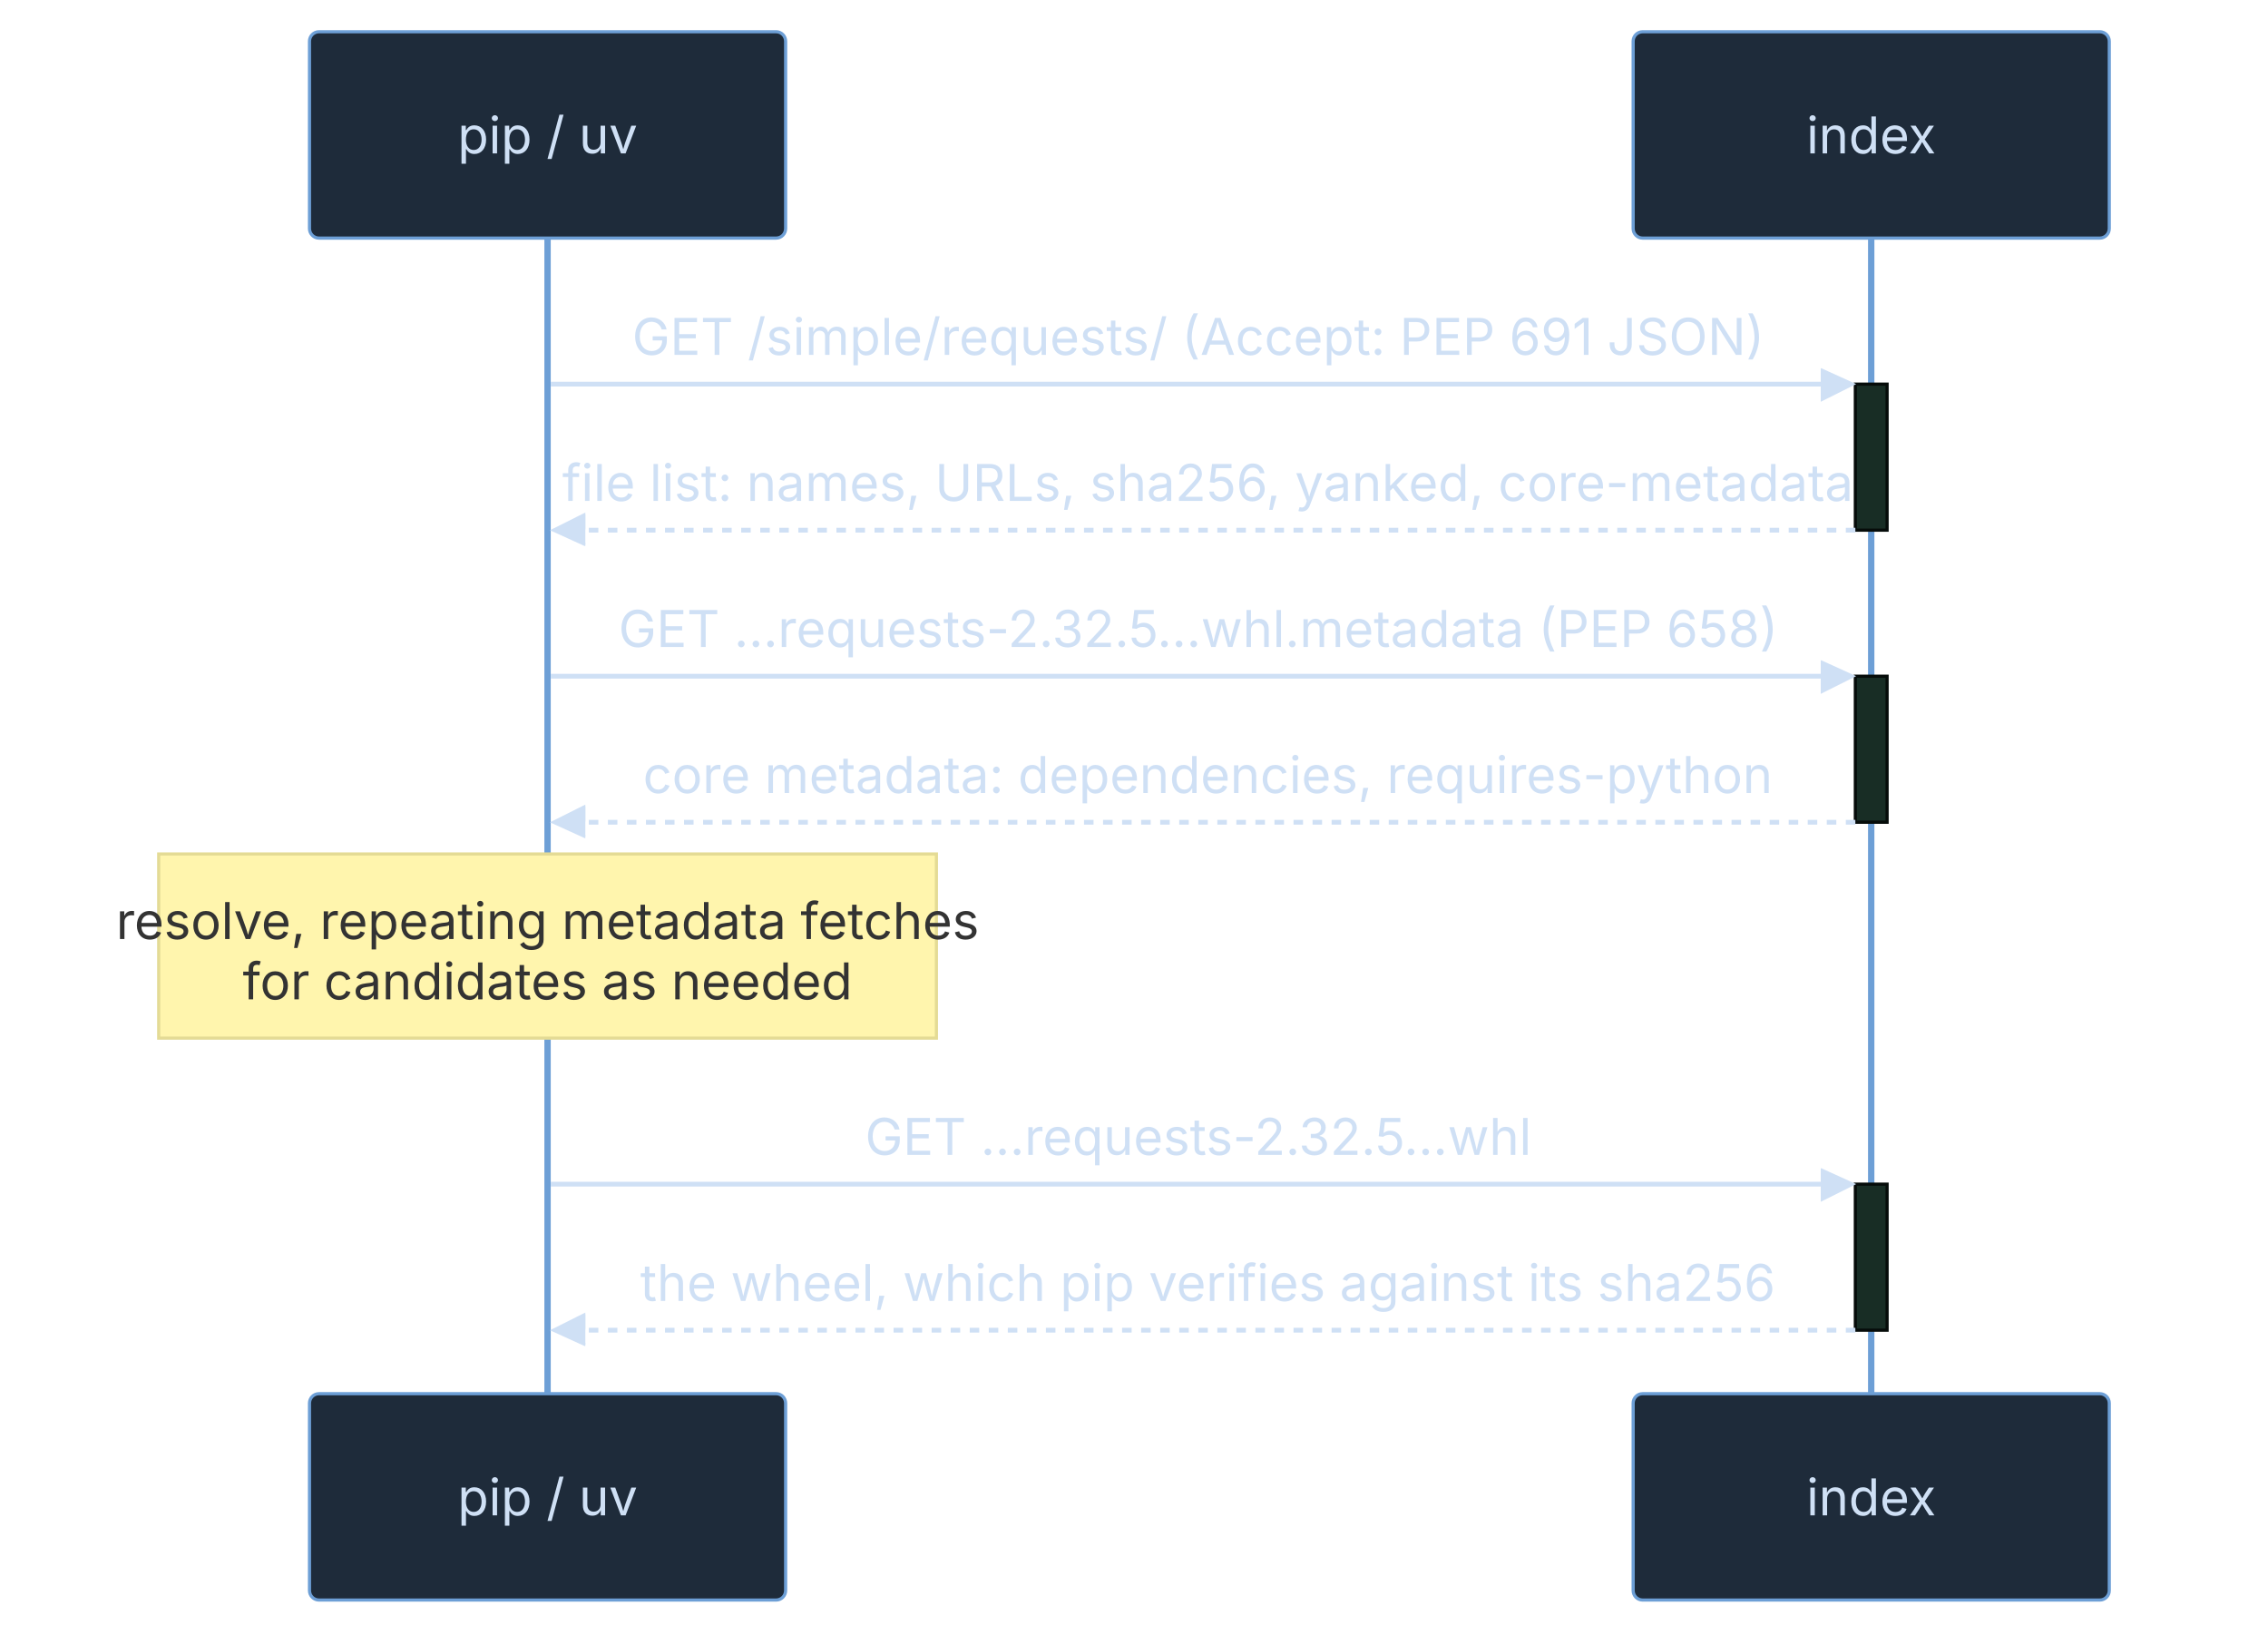
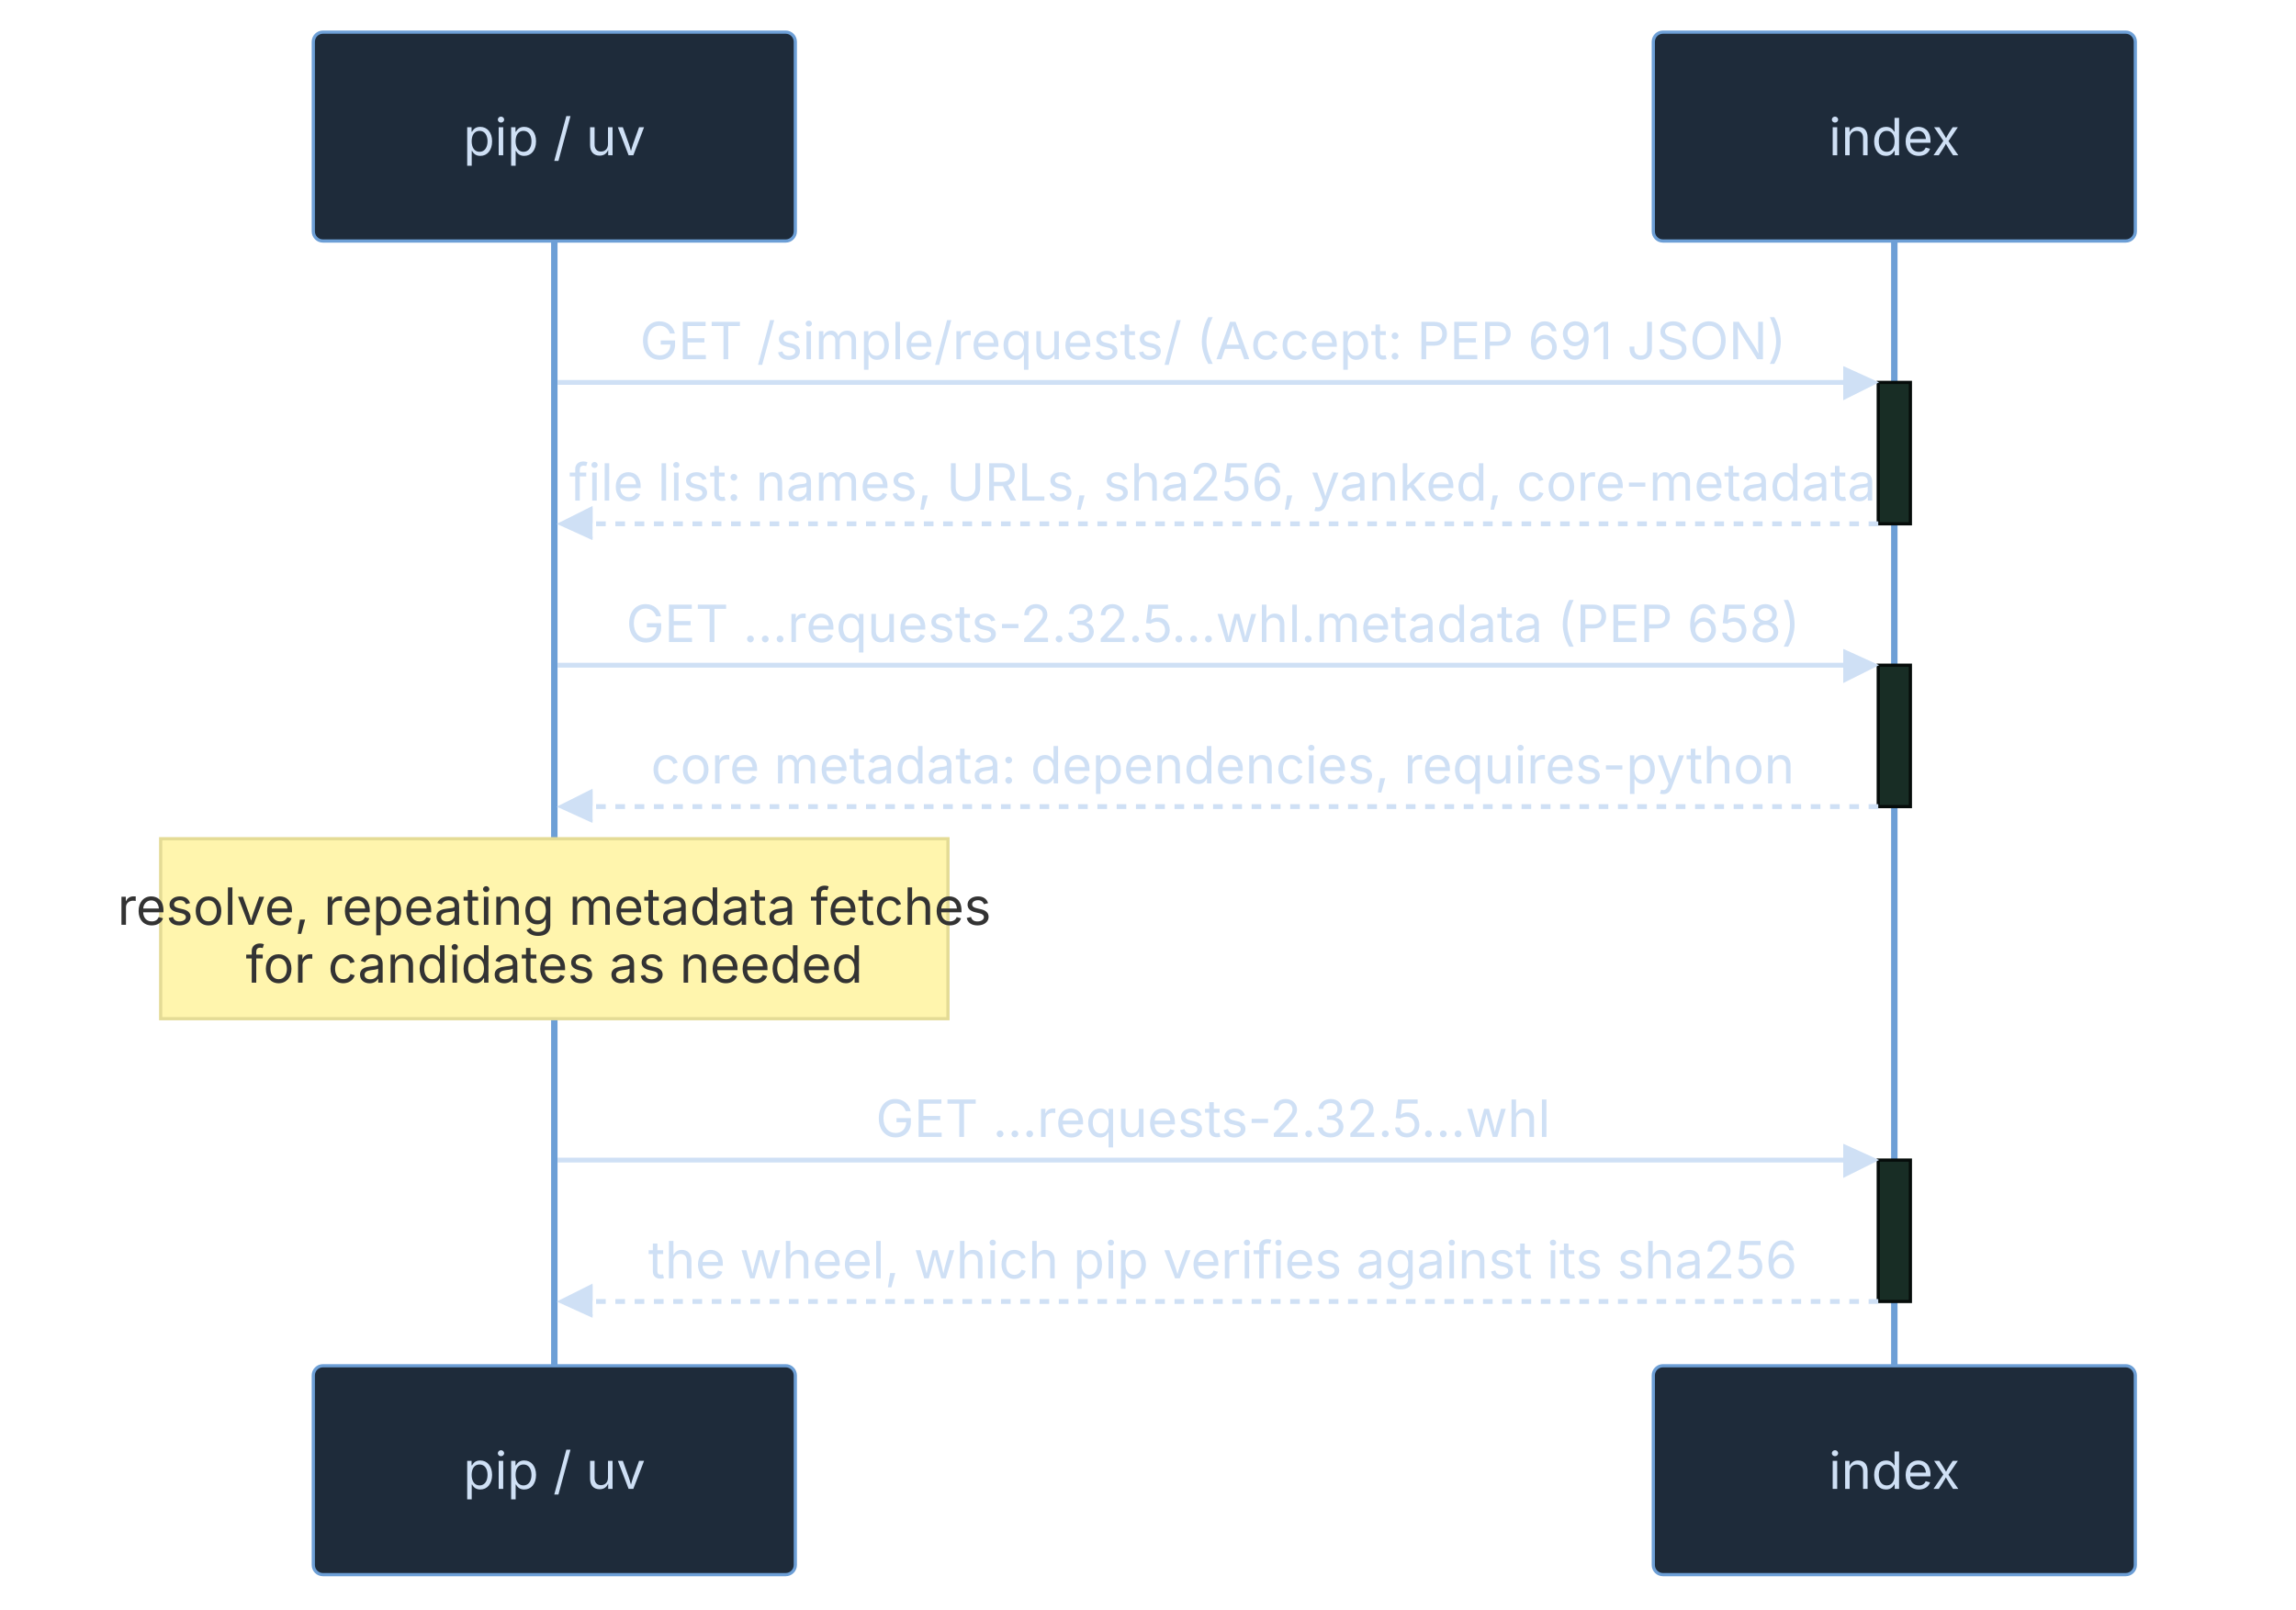
- <svg xmlns="http://www.w3.org/2000/svg" id="peryx-pypi-resolve-dark" width="100%" style="max-width: 714.5px; background-color: transparent;" viewBox="-97.5 -10 714.5 515" role="graphics-document document" aria-roledescription="sequence">
+ <svg xmlns="http://www.w3.org/2000/svg" id="peryx-pypi-resolve-dark" width="100%" style="max-width: 714.5px; background-color: transparent;" viewBox="-97.5 -10 714.5 501" role="graphics-document document" aria-roledescription="sequence">
  <g>
-     <rect x="417" y="429" fill="#eaeaea" stroke="#666" width="150" height="65" name="I" rx="3" ry="3" class="actor actor-bottom" />
-     <text x="492" y="461.5" dominant-baseline="central" alignment-baseline="central" class="actor actor-box" style="text-anchor: middle; font-size: 16px; font-weight: 400;">
+     <rect x="417" y="415" fill="#eaeaea" stroke="#666" width="150" height="65" name="I" rx="3" ry="3" class="actor actor-bottom" />
+     <text x="492" y="447.5" dominant-baseline="central" alignment-baseline="central" class="actor actor-box" style="text-anchor: middle; font-size: 16px; font-weight: 400;">
      <tspan x="492" dy="0">index</tspan>
    </text>
  </g>
  <g>
-     <rect x="0" y="429" fill="#eaeaea" stroke="#666" width="150" height="65" name="P" rx="3" ry="3" class="actor actor-bottom" />
-     <text x="75" y="461.5" dominant-baseline="central" alignment-baseline="central" class="actor actor-box" style="text-anchor: middle; font-size: 16px; font-weight: 400;">
+     <rect x="0" y="415" fill="#eaeaea" stroke="#666" width="150" height="65" name="P" rx="3" ry="3" class="actor actor-bottom" />
+     <text x="75" y="447.5" dominant-baseline="central" alignment-baseline="central" class="actor actor-box" style="text-anchor: middle; font-size: 16px; font-weight: 400;">
      <tspan x="75" dy="0">pip / uv</tspan>
    </text>
  </g>
  <g>
-     <line id="actor1" x1="492" y1="65" x2="492" y2="429" class="actor-line 200" stroke-width="0.5px" stroke="#999" name="I" data-et="life-line" data-id="I" />
+     <line id="actor1" x1="492" y1="65" x2="492" y2="415" class="actor-line 200" stroke-width="0.5px" stroke="#999" name="I" data-et="life-line" data-id="I" />
    <g id="root-1" data-et="participant" data-type="participant" data-id="I">
      <rect x="417" y="0" fill="#eaeaea" stroke="#666" width="150" height="65" name="I" rx="3" ry="3" class="actor actor-top" />
      <text x="492" y="32.5" dominant-baseline="central" alignment-baseline="central" class="actor actor-box" style="text-anchor: middle; font-size: 16px; font-weight: 400;">
        <tspan x="492" dy="0">index</tspan>
      </text>
    </g>
  </g>
  <g>
-     <line id="actor0" x1="75" y1="65" x2="75" y2="429" class="actor-line 200" stroke-width="0.5px" stroke="#999" name="P" data-et="life-line" data-id="P" />
+     <line id="actor0" x1="75" y1="65" x2="75" y2="415" class="actor-line 200" stroke-width="0.5px" stroke="#999" name="P" data-et="life-line" data-id="P" />
    <g id="root-0" data-et="participant" data-type="participant" data-id="P">
      <rect x="0" y="0" fill="#eaeaea" stroke="#666" width="150" height="65" name="P" rx="3" ry="3" class="actor actor-top" />
      <text x="75" y="32.5" dominant-baseline="central" alignment-baseline="central" class="actor actor-box" style="text-anchor: middle; font-size: 16px; font-weight: 400;">
        <tspan x="75" dy="0">pip / uv</tspan>
      </text>
    </g>
  </g>
  <style>#peryx-pypi-resolve-dark{font-family:system-ui,-apple-system,sans-serif;font-size:16px;fill:#cfe0f5;}@keyframes edge-animation-frame{from{stroke-dashoffset:0;}}@keyframes dash{to{stroke-dashoffset:0;}}#peryx-pypi-resolve-dark .edge-animation-slow{stroke-dasharray:9,5!important;stroke-dashoffset:900;animation:dash 50s linear infinite;stroke-linecap:round;}#peryx-pypi-resolve-dark .edge-animation-fast{stroke-dasharray:9,5!important;stroke-dashoffset:900;animation:dash 20s linear infinite;stroke-linecap:round;}#peryx-pypi-resolve-dark .error-icon{fill:#33241a;}#peryx-pypi-resolve-dark .error-text{fill:#f0d6bb;stroke:#f0d6bb;}#peryx-pypi-resolve-dark .edge-thickness-normal{stroke-width:1px;}#peryx-pypi-resolve-dark .edge-thickness-thick{stroke-width:3.5px;}#peryx-pypi-resolve-dark .edge-pattern-solid{stroke-dasharray:0;}#peryx-pypi-resolve-dark .edge-thickness-invisible{stroke-width:0;fill:none;}#peryx-pypi-resolve-dark .edge-pattern-dashed{stroke-dasharray:3;}#peryx-pypi-resolve-dark .edge-pattern-dotted{stroke-dasharray:2;}#peryx-pypi-resolve-dark .marker{fill:#aeb8c2;stroke:#aeb8c2;}#peryx-pypi-resolve-dark .marker.cross{stroke:#aeb8c2;}#peryx-pypi-resolve-dark svg{font-family:system-ui,-apple-system,sans-serif;font-size:16px;}#peryx-pypi-resolve-dark p{margin:0;}#peryx-pypi-resolve-dark .actor{stroke:#6d9fd6;fill:#1e2b3a;stroke-width:1;}#peryx-pypi-resolve-dark rect.actor.outer-path[data-look="neo"]{filter:drop-shadow( 1px 2px 2px rgba(185,185,185,1));}#peryx-pypi-resolve-dark rect.note[data-look="neo"]{stroke:hsl(52.683, 60%, 73.922%);fill:#fff5ad;filter:drop-shadow( 1px 2px 2px rgba(185,185,185,1));}#peryx-pypi-resolve-dark text.actor&gt;tspan{fill:#cfe0f5;stroke:none;}#peryx-pypi-resolve-dark .actor-line{stroke:#6d9fd6;}#peryx-pypi-resolve-dark .innerArc{stroke-width:1.5;stroke-dasharray:none;}#peryx-pypi-resolve-dark .messageLine0{stroke-width:1.5;stroke-dasharray:none;stroke:#cfe0f5;}#peryx-pypi-resolve-dark .messageLine1{stroke-width:1.5;stroke-dasharray:2,2;stroke:#cfe0f5;}#peryx-pypi-resolve-dark [id$="-arrowhead"] path{fill:#cfe0f5;stroke:#cfe0f5;}#peryx-pypi-resolve-dark .sequenceNumber{fill:#51473d;}#peryx-pypi-resolve-dark [id$="-sequencenumber"]{fill:#cfe0f5;}#peryx-pypi-resolve-dark [id$="-crosshead"] path{fill:#cfe0f5;stroke:#cfe0f5;}#peryx-pypi-resolve-dark .messageText{fill:#cfe0f5;stroke:none;}#peryx-pypi-resolve-dark .labelBox{stroke:#6d9fd6;fill:#1e2b3a;filter:none;}#peryx-pypi-resolve-dark .labelText,#peryx-pypi-resolve-dark .labelText&gt;tspan{fill:#cfe0f5;stroke:none;}#peryx-pypi-resolve-dark .loopText,#peryx-pypi-resolve-dark .loopText&gt;tspan{fill:#cfe0f5;stroke:none;}#peryx-pypi-resolve-dark .sectionTitle,#peryx-pypi-resolve-dark .sectionTitle&gt;tspan{fill:#cfe0f5;stroke:none;}#peryx-pypi-resolve-dark .loopLine{stroke-width:2px;stroke-dasharray:2,2;stroke:#6d9fd6;fill:#6d9fd6;}#peryx-pypi-resolve-dark .note{stroke:hsl(52.683, 60%, 73.922%);fill:#fff5ad;}#peryx-pypi-resolve-dark .noteText,#peryx-pypi-resolve-dark .noteText&gt;tspan{fill:#333;stroke:none;font-weight:normal;}#peryx-pypi-resolve-dark .activation0{fill:#182d25;stroke:hsl(157.143, 30.435%, 3.529%);}#peryx-pypi-resolve-dark .activation1{fill:#182d25;stroke:hsl(157.143, 30.435%, 3.529%);}#peryx-pypi-resolve-dark .activation2{fill:#182d25;stroke:hsl(157.143, 30.435%, 3.529%);}#peryx-pypi-resolve-dark .actorPopupMenu{position:absolute;}#peryx-pypi-resolve-dark .actorPopupMenuPanel{position:absolute;fill:#1e2b3a;box-shadow:0px 8px 16px 0px rgba(0,0,0,0.2);filter:drop-shadow(3px 5px 2px rgb(0 0 0 / 0.4));}#peryx-pypi-resolve-dark .actor-man circle,#peryx-pypi-resolve-dark line{fill:#1e2b3a;stroke-width:2px;}#peryx-pypi-resolve-dark g rect.rect{filter:drop-shadow( 1px 2px 2px rgba(185,185,185,1));stroke:#6d9fd6;}#peryx-pypi-resolve-dark .node .neo-node{stroke:#6d9fd6;}#peryx-pypi-resolve-dark [data-look="neo"].node rect,#peryx-pypi-resolve-dark [data-look="neo"].cluster rect,#peryx-pypi-resolve-dark [data-look="neo"].node polygon{stroke:url(#peryx-pypi-resolve-dark-gradient);filter:drop-shadow( 1px 2px 2px rgba(185,185,185,1));}#peryx-pypi-resolve-dark [data-look="neo"].swimlane.cluster rect{filter:none;}#peryx-pypi-resolve-dark [data-look="neo"].node path{stroke:url(#peryx-pypi-resolve-dark-gradient);stroke-width:1px;}#peryx-pypi-resolve-dark [data-look="neo"].node .outer-path{filter:drop-shadow( 1px 2px 2px rgba(185,185,185,1));}#peryx-pypi-resolve-dark [data-look="neo"].node .neo-line path{stroke:#6d9fd6;filter:none;}#peryx-pypi-resolve-dark [data-look="neo"].node circle{stroke:url(#peryx-pypi-resolve-dark-gradient);filter:drop-shadow( 1px 2px 2px rgba(185,185,185,1));}#peryx-pypi-resolve-dark [data-look="neo"].node circle .state-start{fill:#000000;}#peryx-pypi-resolve-dark [data-look="neo"].icon-shape .icon{fill:url(#peryx-pypi-resolve-dark-gradient);filter:drop-shadow( 1px 2px 2px rgba(185,185,185,1));}#peryx-pypi-resolve-dark [data-look="neo"].icon-shape .icon-neo path{stroke:url(#peryx-pypi-resolve-dark-gradient);filter:drop-shadow( 1px 2px 2px rgba(185,185,185,1));}#peryx-pypi-resolve-dark .accent&gt;*{fill:rgb(30, 43, 58)!important;stroke:rgb(109, 159, 214)!important;color:rgb(207, 224, 245)!important;}#peryx-pypi-resolve-dark .good&gt;*{fill:rgb(24, 45, 37)!important;stroke:rgb(90, 169, 138)!important;color:rgb(207, 232, 220)!important;}#peryx-pypi-resolve-dark .warn&gt;*{fill:rgb(51, 36, 26)!important;stroke:rgb(201, 132, 63)!important;color:rgb(240, 214, 187)!important;}#peryx-pypi-resolve-dark :root{--mermaid-font-family:"trebuchet ms",verdana,arial,sans-serif;}</style>
  <g />
  <defs>
    <symbol id="peryx-pypi-resolve-dark-computer" width="24" height="24">
      <path transform="scale(.5)" d="M2 2v13h20v-13h-20zm18 11h-16v-9h16v9zm-10.228 6l.466-1h3.524l.467 1h-4.457zm14.228 3h-24l2-6h2.104l-1.33 4h18.45l-1.297-4h2.073l2 6zm-5-10h-14v-7h14v7z" />
    </symbol>
  </defs>
  <defs>
    <symbol id="peryx-pypi-resolve-dark-database" fill-rule="evenodd" clip-rule="evenodd">
      <path transform="scale(.5)" d="M12.258.001l.256.004.255.005.253.008.251.01.249.012.247.015.246.016.242.019.241.02.239.023.236.024.233.027.231.028.229.031.225.032.223.034.22.036.217.038.214.04.211.041.208.043.205.045.201.046.198.048.194.05.191.051.187.053.183.054.18.056.175.057.172.059.168.06.163.061.16.063.155.064.15.066.074.033.073.033.071.034.07.034.069.035.068.035.067.035.066.035.064.036.064.036.062.036.06.036.06.037.058.037.058.037.055.038.055.038.053.038.052.038.051.039.05.039.048.039.047.039.045.04.044.04.043.04.041.04.04.041.039.041.037.041.036.041.034.041.033.042.032.042.03.042.029.042.027.042.026.043.024.043.023.043.021.043.02.043.018.044.017.043.015.044.013.044.012.044.011.045.009.044.007.045.006.045.004.045.002.045.001.045v17l-.001.045-.002.045-.004.045-.006.045-.007.045-.009.044-.011.045-.012.044-.013.044-.015.044-.017.043-.018.044-.02.043-.021.043-.023.043-.024.043-.026.043-.027.042-.029.042-.03.042-.032.042-.033.042-.034.041-.036.041-.037.041-.039.041-.04.041-.041.04-.043.04-.044.04-.045.04-.047.039-.048.039-.05.039-.051.039-.052.038-.053.038-.055.038-.055.038-.058.037-.058.037-.06.037-.06.036-.062.036-.064.036-.064.036-.066.035-.067.035-.068.035-.069.035-.07.034-.071.034-.073.033-.074.033-.15.066-.155.064-.16.063-.163.061-.168.06-.172.059-.175.057-.18.056-.183.054-.187.053-.191.051-.194.05-.198.048-.201.046-.205.045-.208.043-.211.041-.214.04-.217.038-.22.036-.223.034-.225.032-.229.031-.231.028-.233.027-.236.024-.239.023-.241.02-.242.019-.246.016-.247.015-.249.012-.251.01-.253.008-.255.005-.256.004-.258.001-.258-.001-.256-.004-.255-.005-.253-.008-.251-.01-.249-.012-.247-.015-.245-.016-.243-.019-.241-.02-.238-.023-.236-.024-.234-.027-.231-.028-.228-.031-.226-.032-.223-.034-.22-.036-.217-.038-.214-.04-.211-.041-.208-.043-.204-.045-.201-.046-.198-.048-.195-.05-.19-.051-.187-.053-.184-.054-.179-.056-.176-.057-.172-.059-.167-.06-.164-.061-.159-.063-.155-.064-.151-.066-.074-.033-.072-.033-.072-.034-.07-.034-.069-.035-.068-.035-.067-.035-.066-.035-.064-.036-.063-.036-.062-.036-.061-.036-.06-.037-.058-.037-.057-.037-.056-.038-.055-.038-.053-.038-.052-.038-.051-.039-.049-.039-.049-.039-.046-.039-.046-.04-.044-.04-.043-.04-.041-.04-.04-.041-.039-.041-.037-.041-.036-.041-.034-.041-.033-.042-.032-.042-.03-.042-.029-.042-.027-.042-.026-.043-.024-.043-.023-.043-.021-.043-.02-.043-.018-.044-.017-.043-.015-.044-.013-.044-.012-.044-.011-.045-.009-.044-.007-.045-.006-.045-.004-.045-.002-.045-.001-.045v-17l.001-.045.002-.045.004-.045.006-.045.007-.045.009-.044.011-.045.012-.044.013-.044.015-.044.017-.043.018-.044.02-.043.021-.043.023-.043.024-.043.026-.043.027-.042.029-.042.03-.042.032-.042.033-.042.034-.041.036-.041.037-.041.039-.041.04-.041.041-.04.043-.04.044-.04.046-.04.046-.039.049-.039.049-.039.051-.039.052-.038.053-.038.055-.038.056-.038.057-.037.058-.037.06-.037.061-.036.062-.036.063-.036.064-.036.066-.035.067-.035.068-.035.069-.035.07-.034.072-.034.072-.033.074-.033.151-.066.155-.064.159-.063.164-.061.167-.06.172-.059.176-.057.179-.056.184-.054.187-.053.19-.051.195-.05.198-.048.201-.046.204-.045.208-.043.211-.041.214-.04.217-.038.22-.036.223-.034.226-.032.228-.031.231-.028.234-.027.236-.024.238-.023.241-.02.243-.019.245-.016.247-.015.249-.012.251-.01.253-.008.255-.005.256-.004.258-.001.258.001zm-9.258 20.499v.01l.001.021.003.021.004.022.005.021.006.022.007.022.009.023.01.022.011.023.012.023.013.023.015.023.016.024.017.023.018.024.019.024.021.024.022.025.023.024.024.025.052.049.056.05.061.051.066.051.07.051.075.051.079.052.084.052.088.052.092.052.097.052.102.051.105.052.11.052.114.051.119.051.123.051.127.05.131.05.135.05.139.048.144.049.147.047.152.047.155.047.16.045.163.045.167.043.171.043.176.041.178.041.183.039.187.039.19.037.194.035.197.035.202.033.204.031.209.03.212.029.216.027.219.025.222.024.226.021.23.02.233.018.236.016.24.015.243.012.246.01.249.008.253.005.256.004.259.001.26-.001.257-.004.254-.005.25-.008.247-.011.244-.012.241-.014.237-.016.233-.018.231-.021.226-.021.224-.024.22-.026.216-.027.212-.028.21-.031.205-.031.202-.034.198-.034.194-.036.191-.037.187-.039.183-.04.179-.04.175-.042.172-.043.168-.044.163-.045.16-.046.155-.046.152-.047.148-.048.143-.049.139-.049.136-.05.131-.05.126-.05.123-.051.118-.052.114-.051.11-.052.106-.052.101-.052.096-.052.092-.052.088-.053.083-.051.079-.052.074-.052.07-.051.065-.051.06-.051.056-.05.051-.05.023-.024.023-.025.021-.024.02-.024.019-.024.018-.024.017-.024.015-.023.014-.024.013-.023.012-.023.01-.023.01-.022.008-.022.006-.022.006-.022.004-.022.004-.021.001-.021.001-.021v-4.127l-.077.055-.08.053-.083.054-.085.053-.087.052-.09.052-.093.051-.095.05-.097.05-.1.049-.102.049-.105.048-.106.047-.109.047-.111.046-.114.045-.115.045-.118.044-.12.043-.122.042-.124.042-.126.041-.128.04-.13.04-.132.038-.134.038-.135.037-.138.037-.139.035-.142.035-.143.034-.144.033-.147.032-.148.031-.15.03-.151.03-.153.029-.154.027-.156.027-.158.026-.159.025-.161.024-.162.023-.163.022-.165.021-.166.02-.167.019-.169.018-.169.017-.171.016-.173.015-.173.014-.175.013-.175.012-.177.011-.178.01-.179.008-.179.008-.181.006-.182.005-.182.004-.184.003-.184.002h-.37l-.184-.002-.184-.003-.182-.004-.182-.005-.181-.006-.179-.008-.179-.008-.178-.01-.176-.011-.176-.012-.175-.013-.173-.014-.172-.015-.171-.016-.17-.017-.169-.018-.167-.019-.166-.02-.165-.021-.163-.022-.162-.023-.161-.024-.159-.025-.157-.026-.156-.027-.155-.027-.153-.029-.151-.03-.15-.03-.148-.031-.146-.032-.145-.033-.143-.034-.141-.035-.14-.035-.137-.037-.136-.037-.134-.038-.132-.038-.13-.04-.128-.04-.126-.041-.124-.042-.122-.042-.12-.044-.117-.043-.116-.045-.113-.045-.112-.046-.109-.047-.106-.047-.105-.048-.102-.049-.1-.049-.097-.05-.095-.05-.093-.052-.09-.051-.087-.052-.085-.053-.083-.054-.08-.054-.077-.054v4.127zm0-5.654v.011l.001.021.003.021.004.021.005.022.006.022.007.022.009.022.01.022.011.023.012.023.013.023.015.024.016.023.017.024.018.024.019.024.021.024.022.024.023.025.024.024.052.05.056.05.061.05.066.051.07.051.075.052.079.051.084.052.088.052.092.052.097.052.102.052.105.052.11.051.114.051.119.052.123.05.127.051.131.05.135.049.139.049.144.048.147.048.152.047.155.046.16.045.163.045.167.044.171.042.176.042.178.04.183.04.187.038.19.037.194.036.197.034.202.033.204.032.209.03.212.028.216.027.219.025.222.024.226.022.23.02.233.018.236.016.24.014.243.012.246.01.249.008.253.006.256.003.259.001.26-.001.257-.003.254-.006.25-.008.247-.01.244-.012.241-.015.237-.016.233-.018.231-.02.226-.022.224-.024.22-.025.216-.027.212-.029.21-.03.205-.032.202-.033.198-.035.194-.036.191-.037.187-.039.183-.039.179-.041.175-.042.172-.043.168-.044.163-.045.16-.045.155-.047.152-.047.148-.048.143-.048.139-.05.136-.049.131-.05.126-.051.123-.051.118-.051.114-.052.11-.052.106-.052.101-.052.096-.052.092-.052.088-.052.083-.052.079-.052.074-.051.07-.052.065-.051.06-.05.056-.051.051-.049.023-.025.023-.024.021-.025.02-.024.019-.024.018-.024.017-.024.015-.023.014-.023.013-.024.012-.022.01-.023.01-.023.008-.022.006-.022.006-.022.004-.021.004-.022.001-.021.001-.021v-4.139l-.077.054-.08.054-.083.054-.085.052-.087.053-.09.051-.093.051-.095.051-.097.05-.1.049-.102.049-.105.048-.106.047-.109.047-.111.046-.114.045-.115.044-.118.044-.12.044-.122.042-.124.042-.126.041-.128.04-.13.039-.132.039-.134.038-.135.037-.138.036-.139.036-.142.035-.143.033-.144.033-.147.033-.148.031-.15.03-.151.03-.153.028-.154.028-.156.027-.158.026-.159.025-.161.024-.162.023-.163.022-.165.021-.166.02-.167.019-.169.018-.169.017-.171.016-.173.015-.173.014-.175.013-.175.012-.177.011-.178.009-.179.009-.179.007-.181.007-.182.005-.182.004-.184.003-.184.002h-.37l-.184-.002-.184-.003-.182-.004-.182-.005-.181-.007-.179-.007-.179-.009-.178-.009-.176-.011-.176-.012-.175-.013-.173-.014-.172-.015-.171-.016-.17-.017-.169-.018-.167-.019-.166-.02-.165-.021-.163-.022-.162-.023-.161-.024-.159-.025-.157-.026-.156-.027-.155-.028-.153-.028-.151-.03-.15-.03-.148-.031-.146-.033-.145-.033-.143-.033-.141-.035-.14-.036-.137-.036-.136-.037-.134-.038-.132-.039-.13-.039-.128-.04-.126-.041-.124-.042-.122-.043-.12-.043-.117-.044-.116-.044-.113-.046-.112-.046-.109-.046-.106-.047-.105-.048-.102-.049-.1-.049-.097-.05-.095-.051-.093-.051-.09-.051-.087-.053-.085-.052-.083-.054-.08-.054-.077-.054v4.139zm0-5.666v.011l.001.02.003.022.004.021.005.022.006.021.007.022.009.023.01.022.011.023.012.023.013.023.015.023.016.024.017.024.018.023.019.024.021.025.022.024.023.024.024.025.052.05.056.05.061.05.066.051.07.051.075.052.079.051.084.052.088.052.092.052.097.052.102.052.105.051.11.052.114.051.119.051.123.051.127.05.131.05.135.05.139.049.144.048.147.048.152.047.155.046.16.045.163.045.167.043.171.043.176.042.178.04.183.04.187.038.19.037.194.036.197.034.202.033.204.032.209.03.212.028.216.027.219.025.222.024.226.021.23.02.233.018.236.017.24.014.243.012.246.01.249.008.253.006.256.003.259.001.26-.001.257-.003.254-.006.25-.008.247-.01.244-.013.241-.014.237-.016.233-.018.231-.02.226-.022.224-.024.22-.025.216-.027.212-.029.21-.03.205-.032.202-.033.198-.035.194-.036.191-.037.187-.039.183-.039.179-.041.175-.042.172-.043.168-.044.163-.045.16-.045.155-.047.152-.047.148-.048.143-.049.139-.049.136-.049.131-.051.126-.05.123-.051.118-.052.114-.051.11-.052.106-.052.101-.052.096-.052.092-.052.088-.052.083-.052.079-.052.074-.052.07-.051.065-.051.06-.051.056-.05.051-.049.023-.025.023-.025.021-.024.02-.024.019-.024.018-.024.017-.024.015-.023.014-.024.013-.023.012-.023.01-.022.01-.023.008-.022.006-.022.006-.022.004-.022.004-.021.001-.021.001-.021v-4.153l-.077.054-.08.054-.083.053-.085.053-.087.053-.09.051-.093.051-.095.051-.097.05-.1.049-.102.048-.105.048-.106.048-.109.046-.111.046-.114.046-.115.044-.118.044-.12.043-.122.043-.124.042-.126.041-.128.04-.13.039-.132.039-.134.038-.135.037-.138.036-.139.036-.142.034-.143.034-.144.033-.147.032-.148.032-.15.03-.151.03-.153.028-.154.028-.156.027-.158.026-.159.024-.161.024-.162.023-.163.023-.165.021-.166.02-.167.019-.169.018-.169.017-.171.016-.173.015-.173.014-.175.013-.175.012-.177.01-.178.01-.179.009-.179.007-.181.006-.182.006-.182.004-.184.003-.184.001-.185.001-.185-.001-.184-.001-.184-.003-.182-.004-.182-.006-.181-.006-.179-.007-.179-.009-.178-.01-.176-.01-.176-.012-.175-.013-.173-.014-.172-.015-.171-.016-.17-.017-.169-.018-.167-.019-.166-.02-.165-.021-.163-.023-.162-.023-.161-.024-.159-.024-.157-.026-.156-.027-.155-.028-.153-.028-.151-.03-.15-.03-.148-.032-.146-.032-.145-.033-.143-.034-.141-.034-.14-.036-.137-.036-.136-.037-.134-.038-.132-.039-.13-.039-.128-.041-.126-.041-.124-.041-.122-.043-.12-.043-.117-.044-.116-.044-.113-.046-.112-.046-.109-.046-.106-.048-.105-.048-.102-.048-.1-.05-.097-.049-.095-.051-.093-.051-.09-.052-.087-.052-.085-.053-.083-.053-.08-.054-.077-.054v4.153zm8.74-8.179l-.257.004-.254.005-.25.008-.247.011-.244.012-.241.014-.237.016-.233.018-.231.021-.226.022-.224.023-.22.026-.216.027-.212.028-.21.031-.205.032-.202.033-.198.034-.194.036-.191.038-.187.038-.183.04-.179.041-.175.042-.172.043-.168.043-.163.045-.16.046-.155.046-.152.048-.148.048-.143.048-.139.049-.136.05-.131.05-.126.051-.123.051-.118.051-.114.052-.11.052-.106.052-.101.052-.096.052-.092.052-.088.052-.083.052-.079.052-.074.051-.07.052-.065.051-.06.05-.056.05-.051.05-.023.025-.023.024-.021.024-.02.025-.019.024-.018.024-.017.023-.015.024-.014.023-.013.023-.012.023-.01.023-.01.022-.008.022-.006.023-.006.021-.004.022-.004.021-.001.021-.001.021.001.021.001.021.004.021.004.022.006.021.006.023.008.022.01.022.01.023.012.023.013.023.014.023.015.024.017.023.018.024.019.024.02.025.021.024.023.024.023.025.051.05.056.05.06.05.065.051.07.052.074.051.079.052.083.052.088.052.092.052.096.052.101.052.106.052.11.052.114.052.118.051.123.051.126.051.131.05.136.05.139.049.143.048.148.048.152.048.155.046.16.046.163.045.168.043.172.043.175.042.179.041.183.04.187.038.191.038.194.036.198.034.202.033.205.032.21.031.212.028.216.027.22.026.224.023.226.022.231.021.233.018.237.016.241.014.244.012.247.011.25.008.254.005.257.004.26.001.26-.001.257-.004.254-.005.25-.008.247-.011.244-.012.241-.014.237-.016.233-.018.231-.021.226-.022.224-.023.22-.026.216-.027.212-.028.21-.031.205-.032.202-.033.198-.034.194-.036.191-.038.187-.038.183-.04.179-.041.175-.042.172-.043.168-.043.163-.045.16-.046.155-.046.152-.048.148-.048.143-.048.139-.049.136-.05.131-.05.126-.051.123-.051.118-.051.114-.052.11-.052.106-.052.101-.052.096-.052.092-.052.088-.052.083-.052.079-.052.074-.051.07-.052.065-.051.06-.05.056-.05.051-.05.023-.025.023-.024.021-.024.02-.025.019-.024.018-.024.017-.023.015-.024.014-.023.013-.023.012-.023.01-.023.01-.022.008-.022.006-.023.006-.021.004-.022.004-.021.001-.021.001-.021-.001-.021-.001-.021-.004-.021-.004-.022-.006-.021-.006-.023-.008-.022-.01-.022-.01-.023-.012-.023-.013-.023-.014-.023-.015-.024-.017-.023-.018-.024-.019-.024-.02-.025-.021-.024-.023-.024-.023-.025-.051-.05-.056-.05-.06-.05-.065-.051-.07-.052-.074-.051-.079-.052-.083-.052-.088-.052-.092-.052-.096-.052-.101-.052-.106-.052-.11-.052-.114-.052-.118-.051-.123-.051-.126-.051-.131-.05-.136-.05-.139-.049-.143-.048-.148-.048-.152-.048-.155-.046-.16-.046-.163-.045-.168-.043-.172-.043-.175-.042-.179-.041-.183-.04-.187-.038-.191-.038-.194-.036-.198-.034-.202-.033-.205-.032-.21-.031-.212-.028-.216-.027-.22-.026-.224-.023-.226-.022-.231-.021-.233-.018-.237-.016-.241-.014-.244-.012-.247-.011-.25-.008-.254-.005-.257-.004-.26-.001-.26.001z" />
    </symbol>
  </defs>
  <defs>
    <symbol id="peryx-pypi-resolve-dark-clock" width="24" height="24">
      <path transform="scale(.5)" d="M12 2c5.514 0 10 4.486 10 10s-4.486 10-10 10-10-4.486-10-10 4.486-10 10-10zm0-2c-6.627 0-12 5.373-12 12s5.373 12 12 12 12-5.373 12-12-5.373-12-12-12zm5.848 12.459c.202.038.202.333.001.372-1.907.361-6.045 1.111-6.547 1.111-.719 0-1.301-.582-1.301-1.301 0-.512.77-5.447 1.125-7.445.034-.192.312-.181.343.014l.985 6.238 5.394 1.011z" />
    </symbol>
  </defs>
  <defs>
    <marker id="peryx-pypi-resolve-dark-arrowhead" refX="7.9" refY="5" markerUnits="userSpaceOnUse" markerWidth="12" markerHeight="12" orient="auto-start-reverse">
      <path d="M -1 0 L 10 5 L 0 10 z" />
    </marker>
  </defs>
  <defs>
    <marker id="peryx-pypi-resolve-dark-crosshead" markerWidth="15" markerHeight="8" orient="auto" refX="4" refY="4.5">
      <path fill="none" stroke="#000000" stroke-width="1pt" d="M 1,2 L 6,7 M 6,2 L 1,7" style="stroke-dasharray: 0, 0;" />
    </marker>
  </defs>
  <defs>
    <marker id="peryx-pypi-resolve-dark-filled-head" refX="15.5" refY="7" markerWidth="20" markerHeight="28" orient="auto">
      <path d="M 18,7 L9,13 L14,7 L9,1 Z" />
    </marker>
  </defs>
  <defs>
    <marker id="peryx-pypi-resolve-dark-sequencenumber" refX="15" refY="15" markerWidth="60" markerHeight="40" orient="auto">
      <circle cx="15" cy="15" r="6" />
    </marker>
  </defs>
  <defs>
    <marker id="peryx-pypi-resolve-dark-solidTopArrowHead" refX="7.9" refY="7.25" markerUnits="userSpaceOnUse" markerWidth="12" markerHeight="12" orient="auto-start-reverse">
      <path d="M 0 0 L 10 8 L 0 8 z" />
    </marker>
  </defs>
  <defs>
    <marker id="peryx-pypi-resolve-dark-solidBottomArrowHead" refX="7.9" refY="0.75" markerUnits="userSpaceOnUse" markerWidth="12" markerHeight="12" orient="auto-start-reverse">
      <path d="M 0 0 L 10 0 L 0 8 z" />
    </marker>
  </defs>
  <defs>
    <marker id="peryx-pypi-resolve-dark-stickTopArrowHead" refX="7.5" refY="7" markerUnits="userSpaceOnUse" markerWidth="12" markerHeight="12" orient="auto-start-reverse">
      <path d="M 0 0 L 7 7" stroke="black" stroke-width="1.5" fill="none" />
    </marker>
  </defs>
  <defs>
    <marker id="peryx-pypi-resolve-dark-stickBottomArrowHead" refX="7.5" refY="0" markerUnits="userSpaceOnUse" markerWidth="12" markerHeight="12" orient="auto-start-reverse">
      <path d="M 0 7 L 7 0" stroke="black" stroke-width="1.5" fill="none" />
    </marker>
  </defs>
  <g>
-     <rect x="487" y="111" fill="#EDF2AE" stroke="#666" width="10" height="46" class="activation0" />
+     <rect x="487" y="109" fill="#EDF2AE" stroke="#666" width="10" height="44" class="activation0" />
  </g>
  <g>
-     <rect x="487" y="203" fill="#EDF2AE" stroke="#666" width="10" height="46" class="activation0" />
+     <rect x="487" y="197" fill="#EDF2AE" stroke="#666" width="10" height="44" class="activation0" />
  </g>
  <g data-et="note" data-id="i8">
-     <rect x="-47.5" y="259" fill="#EDF2AE" stroke="#666" width="245" height="58" class="note" />
-     <text x="75" y="264" text-anchor="middle" dominant-baseline="middle" alignment-baseline="middle" class="noteText" dy="1em" style="font-size: 16px; font-weight: 400;">
+     <rect x="-47.5" y="251" fill="#EDF2AE" stroke="#666" width="245" height="56" class="note" />
+     <text x="75" y="256" text-anchor="middle" dominant-baseline="middle" alignment-baseline="middle" class="noteText" dy="1em" style="font-size: 16px; font-weight: 400;">
      <tspan x="75">resolve, repeating metadata fetches</tspan>
    </text>
-     <text x="75" y="283" text-anchor="middle" dominant-baseline="middle" alignment-baseline="middle" class="noteText" dy="1em" style="font-size: 16px; font-weight: 400;">
+     <text x="75" y="274" text-anchor="middle" dominant-baseline="middle" alignment-baseline="middle" class="noteText" dy="1em" style="font-size: 16px; font-weight: 400;">
      <tspan x="75">for candidates as needed</tspan>
    </text>
  </g>
  <g>
-     <rect x="487" y="363" fill="#EDF2AE" stroke="#666" width="10" height="46" class="activation0" />
+     <rect x="487" y="351" fill="#EDF2AE" stroke="#666" width="10" height="44" class="activation0" />
  </g>
  <text x="280" y="80" text-anchor="middle" dominant-baseline="middle" alignment-baseline="middle" class="messageText" dy="1em" style="font-size: 16px; font-weight: 400;">GET /simple/requests/ (Accept: PEP 691 JSON)</text>
-   <line x1="76" y1="111" x2="484" y2="111" class="messageLine0" data-et="message" data-id="i0" data-from="P" data-to="I" stroke-width="2" stroke="none" marker-end="url(#peryx-pypi-resolve-dark-arrowhead)" style="fill: none;" />
-   <text x="283" y="126" text-anchor="middle" dominant-baseline="middle" alignment-baseline="middle" class="messageText" dy="1em" style="font-size: 16px; font-weight: 400;">file list: names, URLs, sha256, yanked, core-metadata</text>
-   <line x1="487" y1="157" x2="79" y2="157" class="messageLine1" data-et="message" data-id="i2" data-from="I" data-to="P" stroke-width="2" stroke="none" marker-end="url(#peryx-pypi-resolve-dark-arrowhead)" style="stroke-dasharray: 3, 3; fill: none;" />
-   <text x="280" y="172" text-anchor="middle" dominant-baseline="middle" alignment-baseline="middle" class="messageText" dy="1em" style="font-size: 16px; font-weight: 400;">GET …requests-2.32.5…whl.metadata (PEP 658)</text>
-   <line x1="76" y1="203" x2="484" y2="203" class="messageLine0" data-et="message" data-id="i4" data-from="P" data-to="I" stroke-width="2" stroke="none" marker-end="url(#peryx-pypi-resolve-dark-arrowhead)" style="fill: none;" />
-   <text x="283" y="218" text-anchor="middle" dominant-baseline="middle" alignment-baseline="middle" class="messageText" dy="1em" style="font-size: 16px; font-weight: 400;">core metadata: dependencies, requires-python</text>
-   <line x1="487" y1="249" x2="79" y2="249" class="messageLine1" data-et="message" data-id="i6" data-from="I" data-to="P" stroke-width="2" stroke="none" marker-end="url(#peryx-pypi-resolve-dark-arrowhead)" style="stroke-dasharray: 3, 3; fill: none;" />
-   <text x="280" y="332" text-anchor="middle" dominant-baseline="middle" alignment-baseline="middle" class="messageText" dy="1em" style="font-size: 16px; font-weight: 400;">GET …requests-2.32.5…whl</text>
-   <line x1="76" y1="363" x2="484" y2="363" class="messageLine0" data-et="message" data-id="i9" data-from="P" data-to="I" stroke-width="2" stroke="none" marker-end="url(#peryx-pypi-resolve-dark-arrowhead)" style="fill: none;" />
-   <text x="283" y="378" text-anchor="middle" dominant-baseline="middle" alignment-baseline="middle" class="messageText" dy="1em" style="font-size: 16px; font-weight: 400;">the wheel, which pip verifies against its sha256</text>
-   <line x1="487" y1="409" x2="79" y2="409" class="messageLine1" data-et="message" data-id="i11" data-from="I" data-to="P" stroke-width="2" stroke="none" marker-end="url(#peryx-pypi-resolve-dark-arrowhead)" style="stroke-dasharray: 3, 3; fill: none;" />
+   <line x1="76" y1="109" x2="484" y2="109" class="messageLine0" data-et="message" data-id="i0" data-from="P" data-to="I" stroke-width="2" stroke="none" marker-end="url(#peryx-pypi-resolve-dark-arrowhead)" style="fill: none;" />
+   <text x="283" y="124" text-anchor="middle" dominant-baseline="middle" alignment-baseline="middle" class="messageText" dy="1em" style="font-size: 16px; font-weight: 400;">file list: names, URLs, sha256, yanked, core-metadata</text>
+   <line x1="487" y1="153" x2="79" y2="153" class="messageLine1" data-et="message" data-id="i2" data-from="I" data-to="P" stroke-width="2" stroke="none" marker-end="url(#peryx-pypi-resolve-dark-arrowhead)" style="stroke-dasharray: 3, 3; fill: none;" />
+   <text x="280" y="168" text-anchor="middle" dominant-baseline="middle" alignment-baseline="middle" class="messageText" dy="1em" style="font-size: 16px; font-weight: 400;">GET …requests-2.32.5…whl.metadata (PEP 658)</text>
+   <line x1="76" y1="197" x2="484" y2="197" class="messageLine0" data-et="message" data-id="i4" data-from="P" data-to="I" stroke-width="2" stroke="none" marker-end="url(#peryx-pypi-resolve-dark-arrowhead)" style="fill: none;" />
+   <text x="283" y="212" text-anchor="middle" dominant-baseline="middle" alignment-baseline="middle" class="messageText" dy="1em" style="font-size: 16px; font-weight: 400;">core metadata: dependencies, requires-python</text>
+   <line x1="487" y1="241" x2="79" y2="241" class="messageLine1" data-et="message" data-id="i6" data-from="I" data-to="P" stroke-width="2" stroke="none" marker-end="url(#peryx-pypi-resolve-dark-arrowhead)" style="stroke-dasharray: 3, 3; fill: none;" />
+   <text x="280" y="322" text-anchor="middle" dominant-baseline="middle" alignment-baseline="middle" class="messageText" dy="1em" style="font-size: 16px; font-weight: 400;">GET …requests-2.32.5…whl</text>
+   <line x1="76" y1="351" x2="484" y2="351" class="messageLine0" data-et="message" data-id="i9" data-from="P" data-to="I" stroke-width="2" stroke="none" marker-end="url(#peryx-pypi-resolve-dark-arrowhead)" style="fill: none;" />
+   <text x="283" y="366" text-anchor="middle" dominant-baseline="middle" alignment-baseline="middle" class="messageText" dy="1em" style="font-size: 16px; font-weight: 400;">the wheel, which pip verifies against its sha256</text>
+   <line x1="487" y1="395" x2="79" y2="395" class="messageLine1" data-et="message" data-id="i11" data-from="I" data-to="P" stroke-width="2" stroke="none" marker-end="url(#peryx-pypi-resolve-dark-arrowhead)" style="stroke-dasharray: 3, 3; fill: none;" />
</svg>
